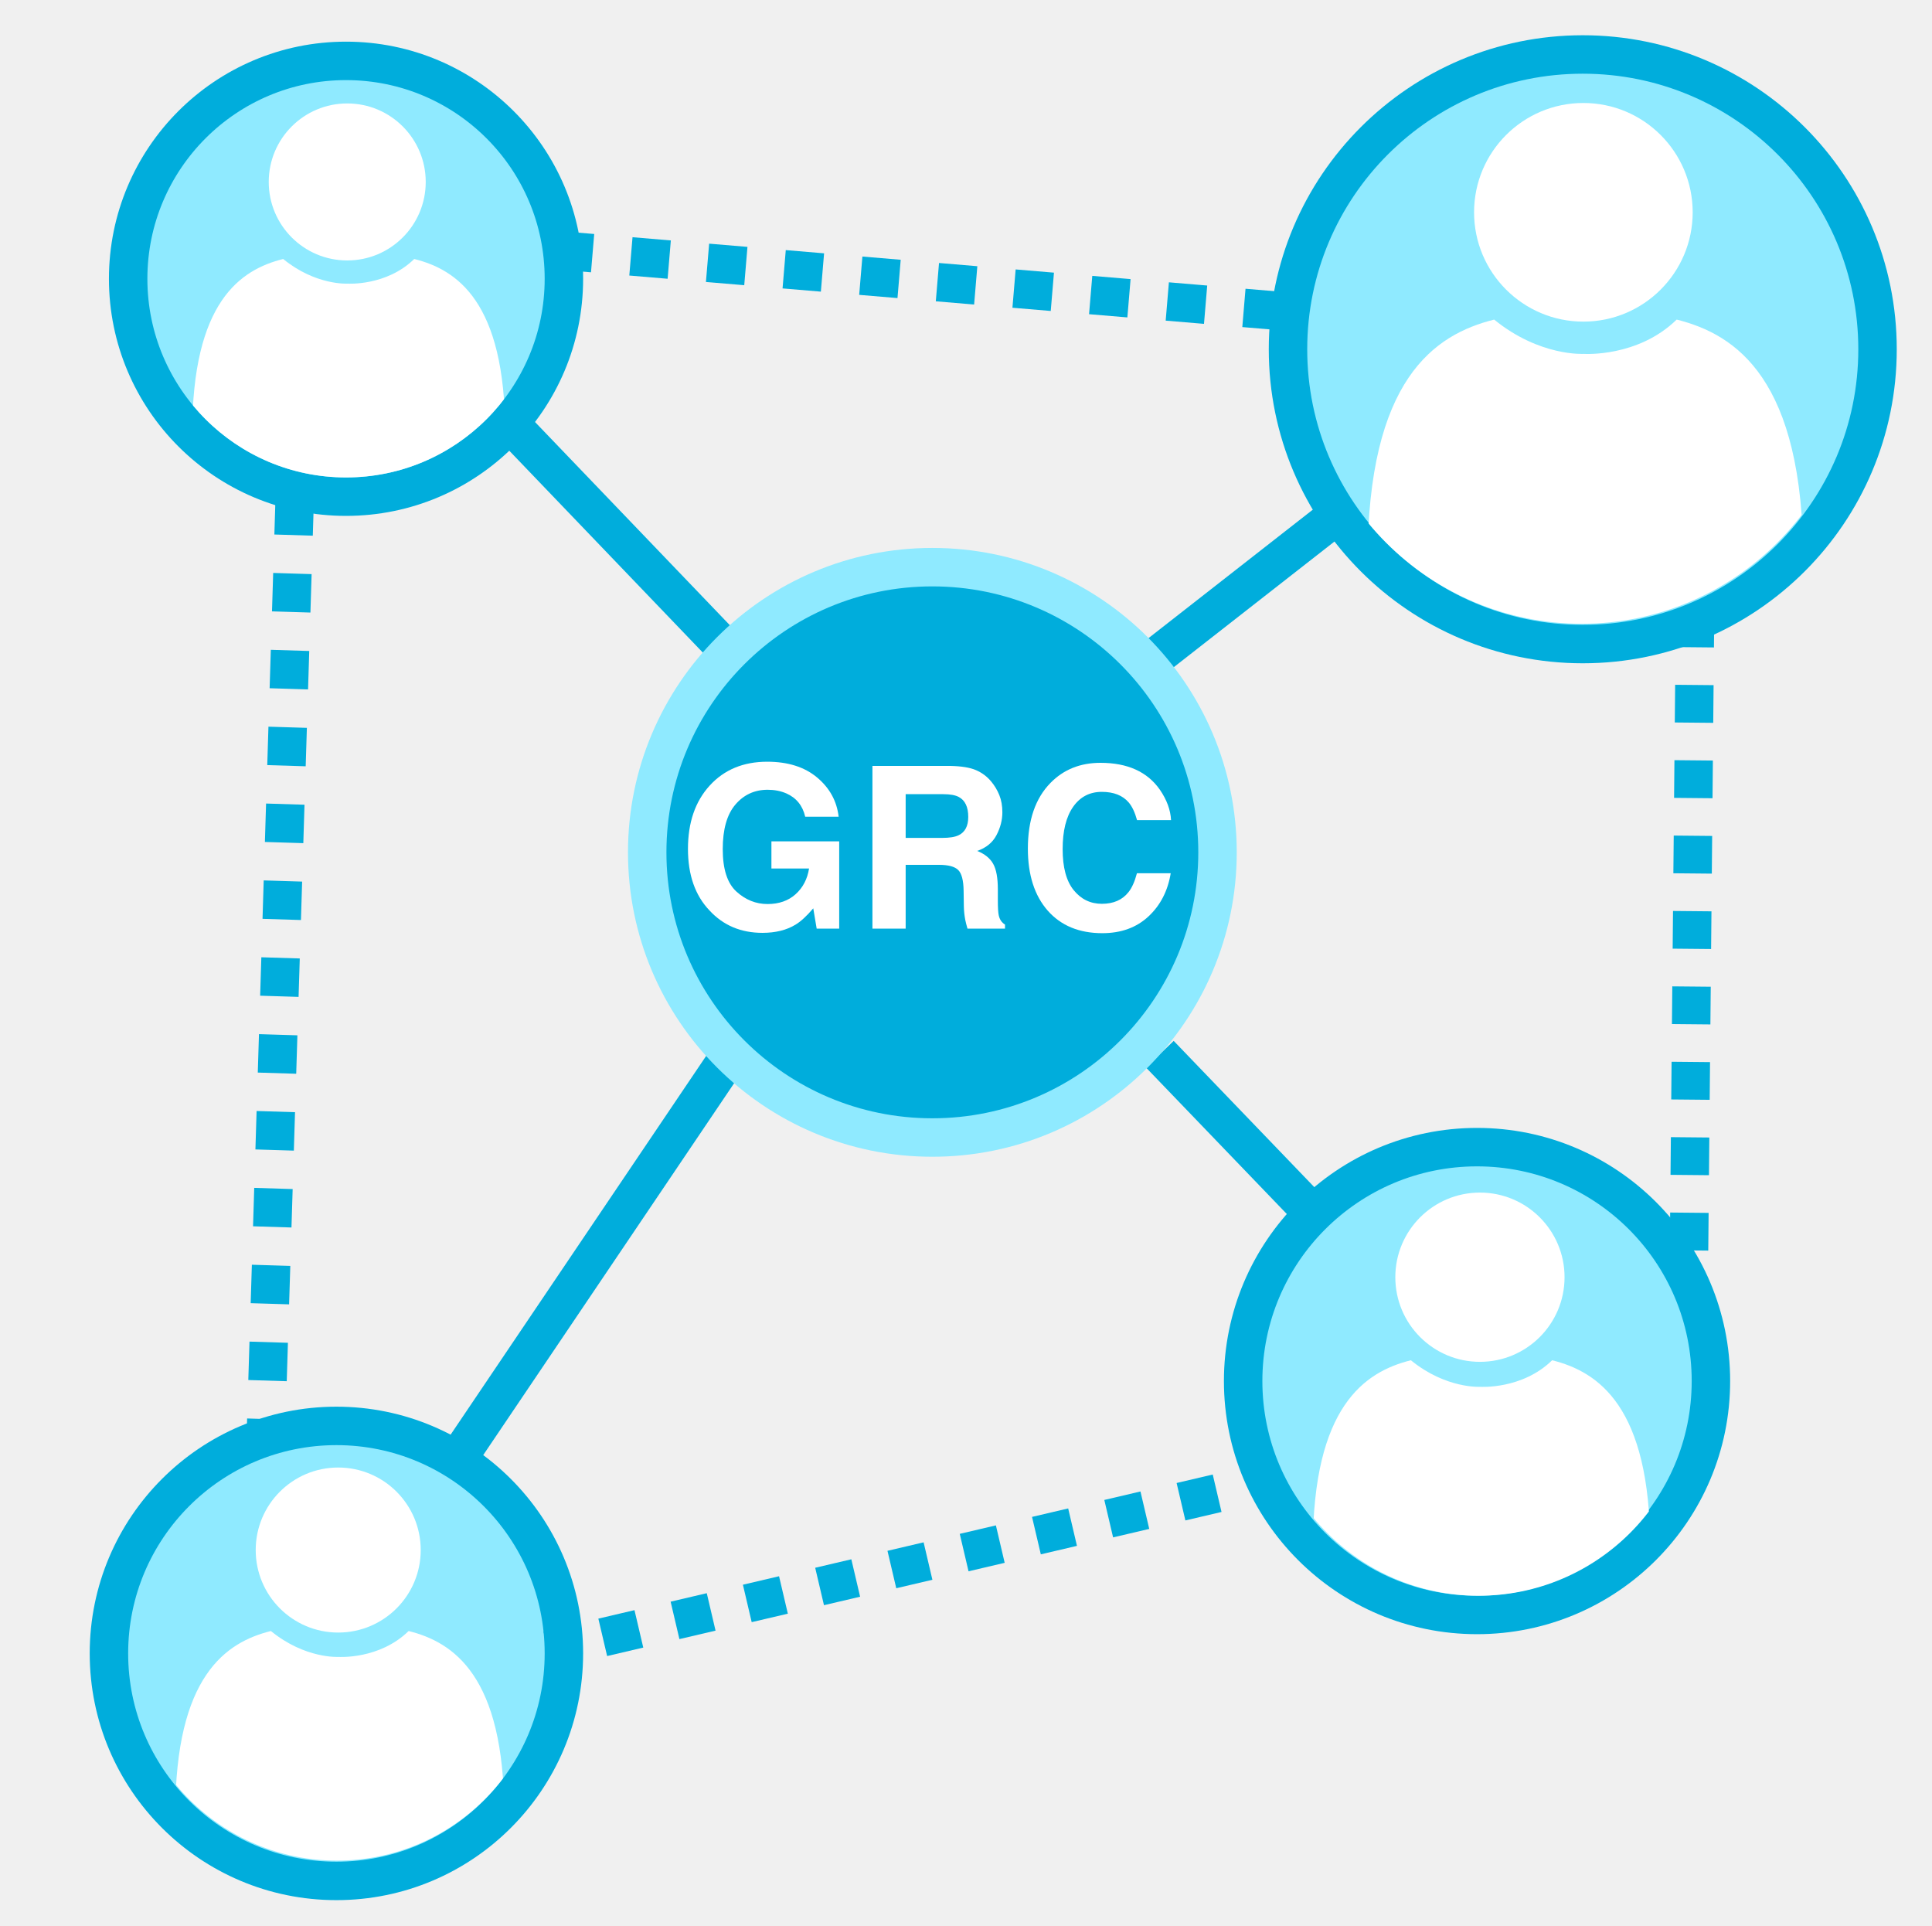
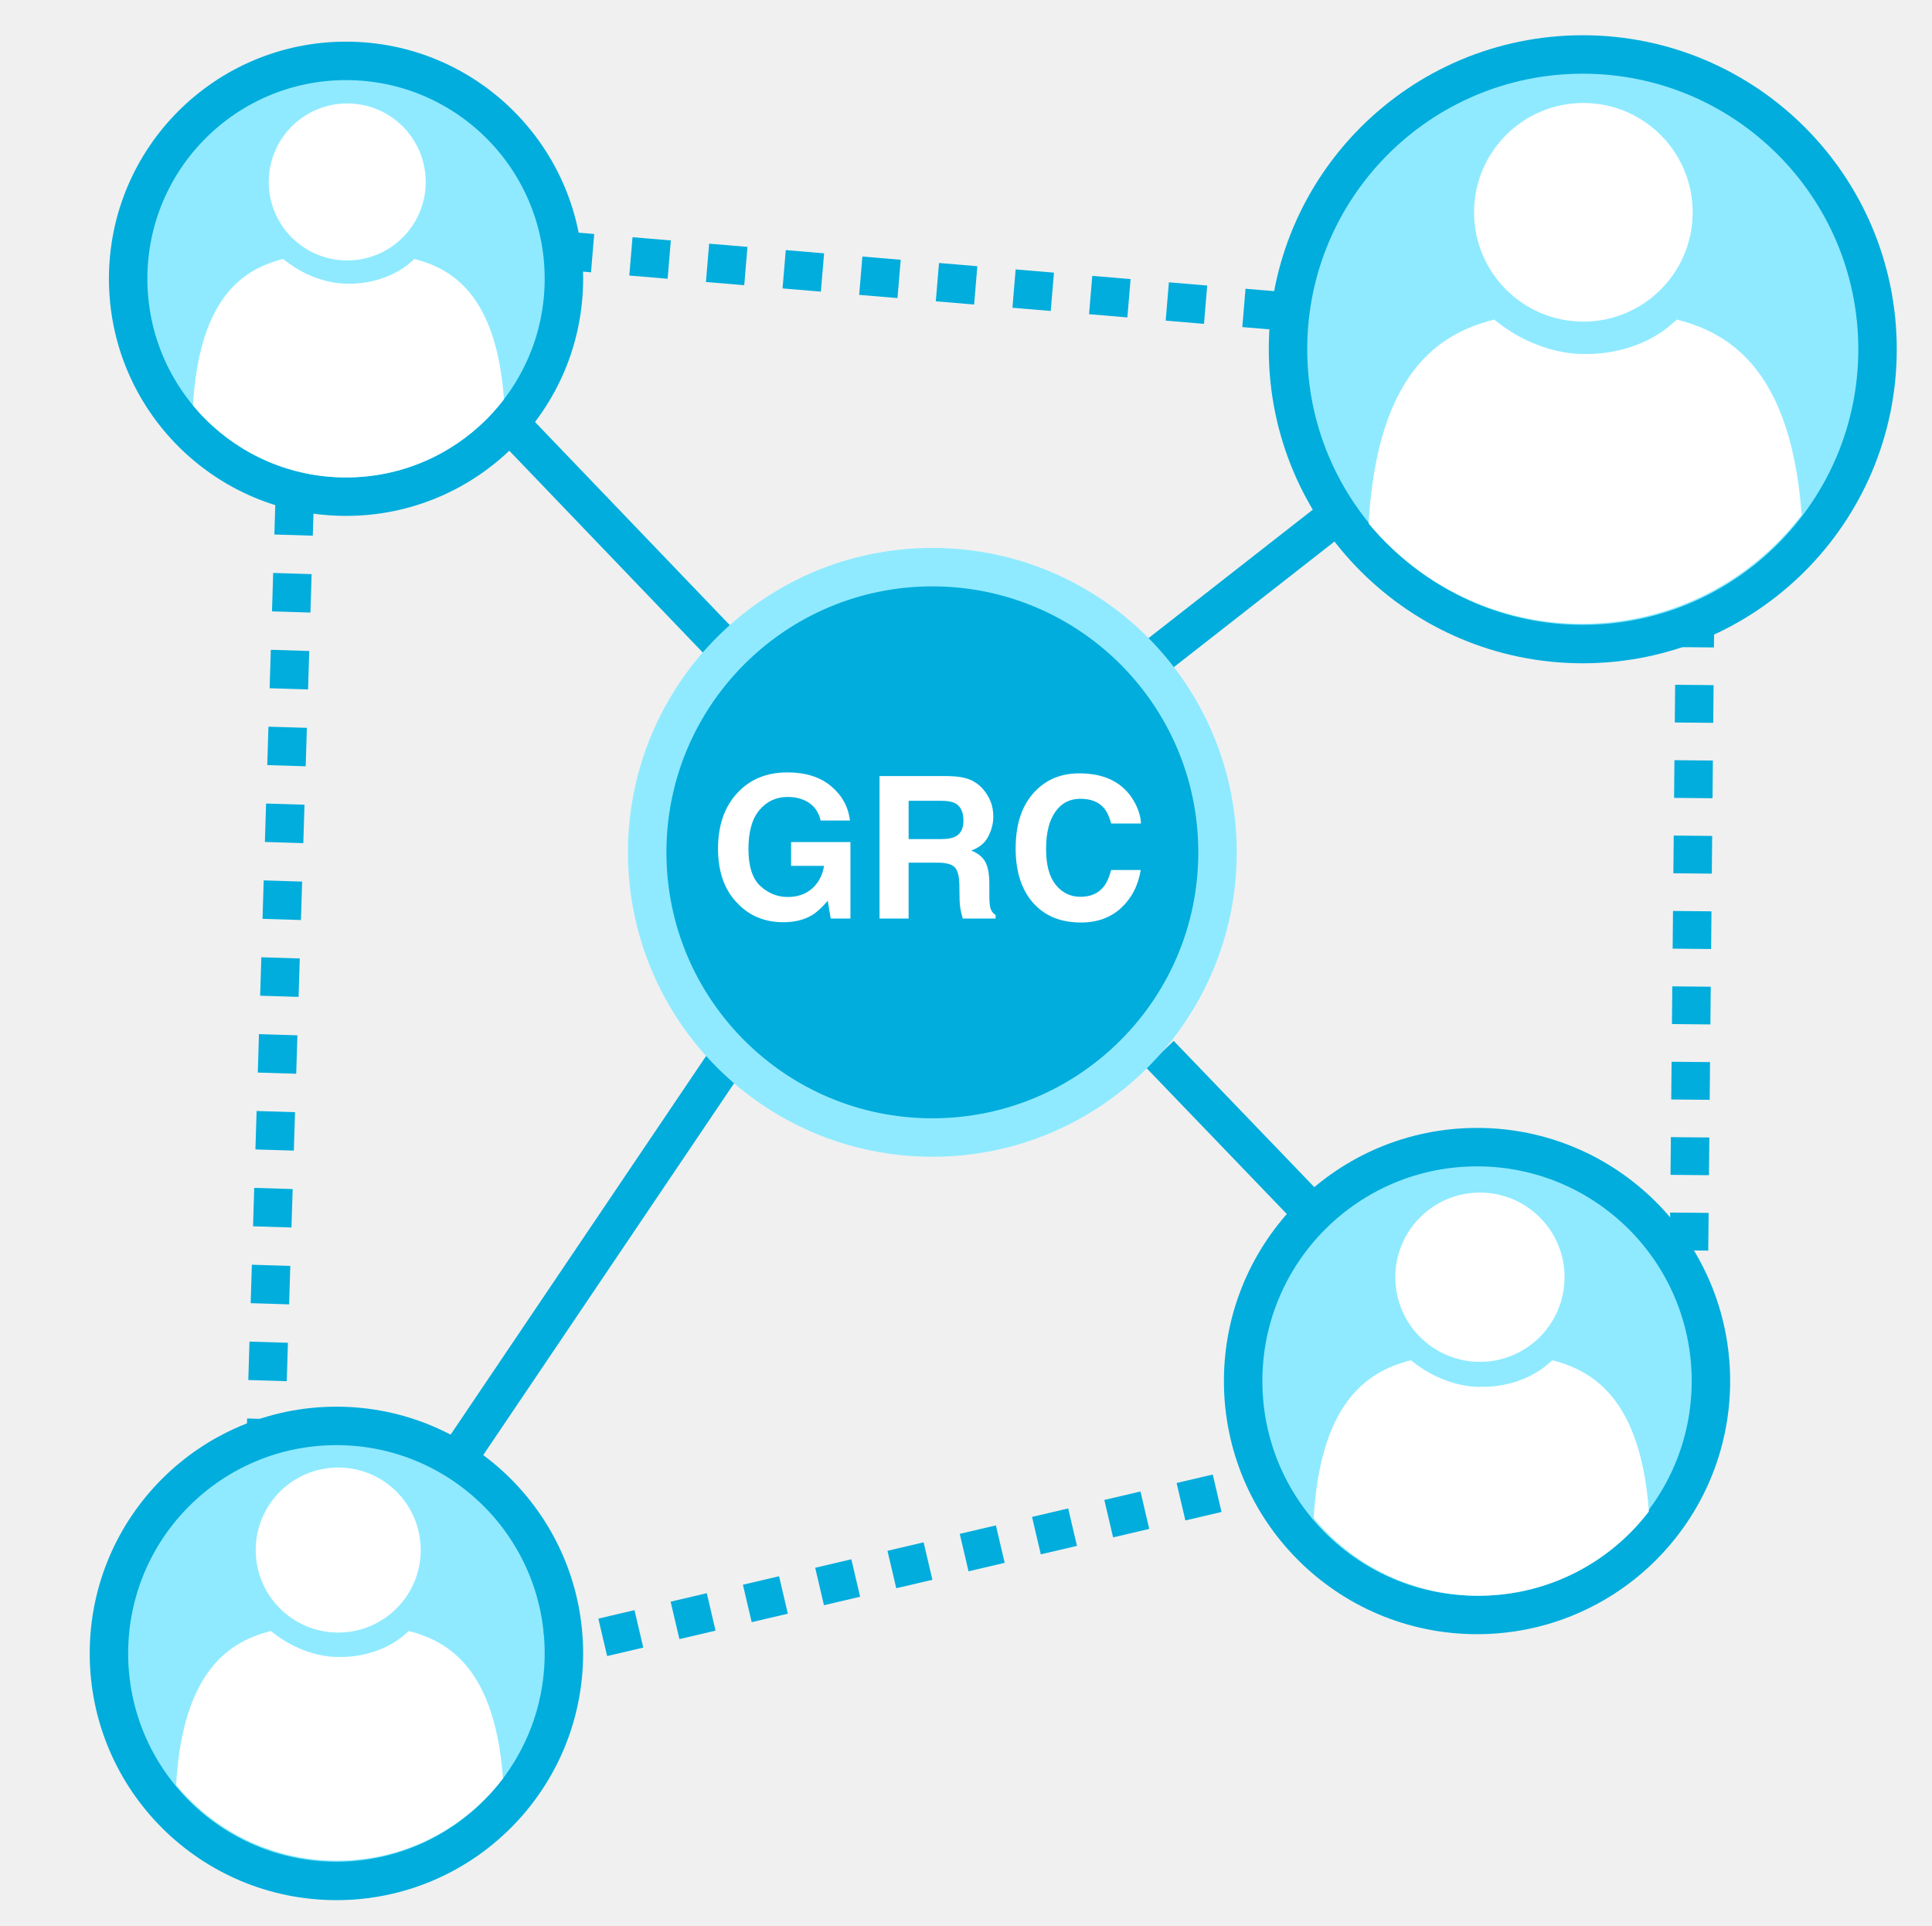
<svg xmlns="http://www.w3.org/2000/svg" xmlns:xlink="http://www.w3.org/1999/xlink" version="1.1" id="Layer_1" x="0px" y="0px" width="603px" height="601px" viewBox="0 0 603 601" enable-background="new 0 0 603 601" xml:space="preserve">
-   <g id="Layer_1_1_" display="none">
-     <path display="inline" fill="#E1F3F8" d="M495.154,64.301l92.81,479.313c0,26.027-21.103,47.135-47.131,47.135H61.519   c-26.028,0-47.131-21.106-47.131-47.135L94.547,64.301L83.418,64.39c-14.1,0-25.531-11.428-25.531-25.528l0,0   c0-14.098,11.431-25.529,25.531-25.529h422.863c14.103,0,25.525,11.431,25.525,25.529l0,0c0,14.1-11.424,25.528-25.525,25.528   l-8.591,0.022L495.154,64.301z" />
-     <path display="inline" fill="#8DC63F" d="M526.509,233.992c-19.641-0.047-29.395-11.904-39.326-21.782   c-9.555,9.503-19.011,20.885-37.189,21.782c-19.646-0.047-29.399-11.904-39.327-21.782c-9.554,9.501-18.936,20.83-37.109,21.729   l-0.666,0.053c-19.646-0.047-29.399-11.904-39.328-21.782c-9.559,9.503-19.015,20.885-37.193,21.782   c-19.642-0.047-29.396-11.904-39.327-21.782c-9.554,9.501-18.931,20.83-37.105,21.729l-0.413,0.053   c-19.646-0.047-29.396-11.904-39.327-21.782c-9.556,9.503-19.015,20.885-37.19,21.782c-19.643-0.047-29.399-11.904-39.327-21.782   c-9.554,9.501-18.935,20.83-37.108,21.729l-1.291-0.398L13.424,543.614c0,26.027,21.1,47.135,47.131,47.135H539.87   c26.028,0,47.131-21.106,47.131-47.135l-59.977-309.731L526.509,233.992z" />
-     <path display="inline" fill="none" stroke="#000000" stroke-miterlimit="10" d="M495.154,64.301l92.81,479.313   c0,26.027-21.103,47.135-47.131,47.135H61.519c-26.028,0-47.131-21.106-47.131-47.135L94.547,64.301L83.418,64.39   c-14.1,0-25.531-11.428-25.531-25.528l0,0c0-14.098,11.431-25.529,25.531-25.529h422.863c14.103,0,25.525,11.431,25.525,25.529l0,0   c0,14.1-11.424,25.528-25.525,25.528l-8.591,0.022L495.154,64.301z" />
-     <path display="inline" fill="none" stroke="#000000" stroke-miterlimit="10" d="M527.295,233.992   c-19.646-0.047-29.398-11.904-39.327-21.782c-9.559,9.503-19.015,20.885-37.193,21.782c-19.643-0.047-29.396-11.904-39.327-21.782   c-9.555,9.501-18.936,20.83-37.105,21.729l-0.671,0.053c-19.646-0.047-29.399-11.904-39.331-21.782   c-9.555,9.503-19.011,20.885-37.187,21.782c-19.646-0.047-29.399-11.904-39.331-21.782c-9.554,9.501-18.935,20.83-37.11,21.729   l-0.408,0.053c-19.642-0.047-29.396-11.904-39.327-21.782c-9.554,9.503-19.013,20.885-37.19,21.782   c-19.643-0.047-29.397-11.904-39.327-21.782c-9.554,9.501-18.935,20.83-37.108,21.729" />
-     <path display="inline" opacity="0.54" fill="#FFFFFF" enable-background="new    " d="M107.417,71.428L30.069,543.881   c0,0-14.729,47.126,79.533,34.36c-19.528-6.866-71.678-4.903-60.534-61.277c9.516-48.14,75.362-445.258,75.362-445.258   s2.208-35.307-37.413-18.768C100.918,54.019,108.918,59.667,107.417,71.428z" />
-     <circle display="inline" fill="#FFFFFF" stroke="#E0E31C" stroke-miterlimit="10" cx="185.207" cy="339.646" r="38.293" />
-     <path display="inline" fill="#FFFFFF" stroke="#E0E31C" stroke-miterlimit="10" d="M431.66,306.263   c0,15.188-12.309,27.49-27.494,27.49s-27.489-12.304-27.489-27.49c0-15.186,12.304-27.494,27.489-27.494   C419.353,278.769,431.66,291.077,431.66,306.263z" />
-     <path display="inline" fill="#FFFFFF" stroke="#E0E31C" stroke-miterlimit="10" d="M373.729,348.975   c0,11.117-9.008,20.131-20.131,20.131c-11.113,0-20.125-9.014-20.125-20.131s9.012-20.126,20.125-20.126   C364.721,328.849,373.729,337.856,373.729,348.975z" />
-     <circle display="inline" fill="#FFFFFF" stroke="#E0E31C" stroke-miterlimit="10" cx="261.304" cy="398.068" r="26.02" />
-     <path display="inline" fill="#FFFFFF" stroke="#E0E31C" stroke-miterlimit="10" d="M302.052,308.719   c0,7.862-6.374,14.236-14.235,14.236c-7.862,0-14.24-6.374-14.24-14.236c0-7.861,6.378-14.24,14.24-14.24   C295.678,294.479,302.052,300.857,302.052,308.719z" />
-     <path display="inline" fill="#FFFFFF" stroke="#E0E31C" stroke-miterlimit="10" d="M305.979,440.779   c0,7.054-5.716,12.766-12.761,12.766c-7.054,0-12.766-5.712-12.766-12.766c0-7.049,5.712-12.766,12.766-12.766   C300.262,428.015,305.979,433.73,305.979,440.779z" />
-     <path display="inline" fill="#FFFFFF" stroke="#E0E31C" stroke-miterlimit="10" d="M336.417,463.361   c0,5.97-4.837,10.802-10.802,10.802c-5.961,0-10.803-4.832-10.803-10.802c0-5.961,4.842-10.799,10.803-10.799   C331.58,452.562,336.417,457.4,336.417,463.361z" />
-     <path display="inline" fill="#FFFFFF" stroke="#E0E31C" stroke-miterlimit="10" d="M346.232,417.217   c0,8.675-7.03,15.71-15.705,15.71c-8.68,0-15.715-7.035-15.715-15.71s7.035-15.711,15.715-15.711   C339.202,401.506,346.232,408.542,346.232,417.217z" />
-     <path display="inline" fill="#FFFFFF" stroke="#E0E31C" stroke-miterlimit="10" d="M415.95,467.292   c0,16.271-13.191,29.453-29.457,29.453c-16.267,0-29.458-13.184-29.458-29.453s13.191-29.457,29.458-29.457   C402.759,437.835,415.95,451.022,415.95,467.292z" />
-     <circle display="inline" fill="#FFFFFF" stroke="#E0E31C" stroke-miterlimit="10" cx="261.304" cy="98.749" r="26.02" />
-     <path display="inline" fill="#FFFFFF" stroke="#E0E31C" stroke-miterlimit="10" d="M305.979,141.46   c0,7.051-5.716,12.766-12.761,12.766c-7.054,0-12.766-5.714-12.766-12.766c0-7.049,5.712-12.763,12.766-12.763   C300.262,128.697,305.979,134.412,305.979,141.46z" />
-     <path display="inline" fill="#FFFFFF" stroke="#E0E31C" stroke-miterlimit="10" d="M336.417,164.044   c0,5.965-4.837,10.802-10.802,10.802c-5.961,0-10.803-4.837-10.803-10.802c0-5.963,4.842-10.8,10.803-10.8   C331.58,153.244,336.417,158.081,336.417,164.044z" />
-     <path display="inline" fill="#FFFFFF" stroke="#E0E31C" stroke-miterlimit="10" d="M346.232,117.897   c0,8.674-7.03,15.708-15.705,15.708c-8.68,0-15.715-7.034-15.715-15.708c0-8.677,7.035-15.71,15.715-15.71   C339.202,102.187,346.232,109.22,346.232,117.897z" />
-     <path display="inline" fill="#FFFFFF" stroke="#E0E31C" stroke-miterlimit="10" d="M415.95,167.973   c0,16.268-13.191,29.455-29.457,29.455c-16.267,0-29.458-13.188-29.458-29.455c0-16.27,13.191-29.458,29.458-29.458   C402.759,138.515,415.95,151.703,415.95,167.973z" />
-     <path display="inline" opacity="0.66" fill="#FFFFFF" enable-background="new    " d="M70.046,31.171c0,0,6.874-9.45,12.766-10.8   c5.89-1.351,424.175,0,424.175,0s16.395,0.704,15.706,16.201c-7.746-8.248-3.928-14.851-437.918-10.8   C79.072,24.941,70.046,31.171,70.046,31.171z" />
-   </g>
-   <g id="Layer_2" display="none">
-     <g display="inline">
-       <g>
-         <path fill="#D1D3D4" stroke="#808285" stroke-miterlimit="10" d="M438.515,200.265l93.531,73.69     c0,0,91.502-128.504,37.971-258.32l0,0c-139.061-25.566-241.058,98.322-241.058,98.322l87.72,69.108" />
-         <line fill="none" stroke="#808285" stroke-miterlimit="10" x1="570.017" y1="15.635" x2="451.029" y2="167.242" />
-         <polygon fill="#8B5E3C" points="150.676,576.076 122.762,554.084 415.662,182.308 454.961,161.863 443.58,204.295    " />
-         <path fill="#8B5E3C" d="M165.127,579.607c-10.624,13.488-30.164,15.806-43.642,5.183c-13.484-10.625-15.801-30.159-5.182-43.644     c10.624-13.483,30.163-15.802,43.643-5.183C173.43,546.589,175.747,566.128,165.127,579.607z" />
-       </g>
-       <g>
-         <polygon fill="#8B5E3C" points="511.895,553.959 474.918,583.438 86.628,96.244 123.61,66.773    " />
-         <g>
-           <polyline fill="#6D6E71" points="13.543,172.128 9.132,186.786 75.959,270.63 92.321,270.584     " />
-           <polyline fill="#6D6E71" points="211.658,14.41 226.925,13.38 293.752,97.226 290.059,113.163     " />
-           <polygon fill="#BCBEC0" points="290.21,113.065 92.133,270.929 13.507,172.204 211.585,14.335     " />
-           <polygon fill="#D1D3D4" points="290.059,113.163 92.16,270.89 78.048,253.183 275.947,95.462     " />
-           <rect x="-7.106" y="90.758" transform="matrix(-0.782 0.6233 -0.6233 -0.782 276.4412 107.463)" fill="#D1D3D4" width="253.066" height="22.639" />
-         </g>
-         <path fill="#8B5E3C" d="M131.902,63.873c2.43,3.046,1.927,7.481-1.12,9.909L90.564,105.84c-3.048,2.424-7.486,1.925-9.912-1.119     l0,0c-2.425-3.049-1.923-7.484,1.125-9.912l40.219-32.058C125.039,60.325,129.473,60.827,131.902,63.873L131.902,63.873z" />
-         <path fill="#8B5E3C" d="M518.126,548.467c2.429,3.044,1.927,7.481-1.121,9.91l-40.218,32.056     c-3.048,2.427-7.486,1.925-9.911-1.124l0,0c-2.431-3.04-1.928-7.478,1.116-9.906l40.222-32.056     C511.258,544.921,515.696,545.419,518.126,548.467L518.126,548.467z" />
-       </g>
-     </g>
-   </g>
-   <g id="Layer_4" display="none">
-     <g display="inline">
-       <path fill="#9F1D20" d="M357.631,46.838c0,0,11.25-28.14,21.383-28.14c10.131,0,46.151,41.646,46.151,41.646L357.631,71.6V46.838z    " />
-       <path fill="#C2B59B" stroke="#000000" stroke-miterlimit="10" d="M551.223,536.329c0,49.648-2.246,54.151-54.149,54.151H160.656    l-20.258-13.508L119.14,590.48c-29.905,0-54.154-24.244-54.154-54.151V94.236c0-29.905,24.25-54.15,54.154-54.15l24.638,13.509    l22.508-13.509h330.787c53.023,0,54.149,1.125,54.149,54.15V536.329z" />
-       <path fill="#754C29" stroke="#000000" stroke-miterlimit="10" d="M140.398,576.974L119.14,590.48    c-29.905,0-54.154-24.244-54.154-54.151V94.236c0-29.905,24.25-54.15,54.154-54.15l24.638,13.509" />
-       <path fill="#BE1E2D" stroke="#000000" stroke-miterlimit="10" d="M364.381,34.425c0,0,5.635-22.51,29.268-22.51    c23.638,0,66.408,0,66.408,0s16.883,10.127,16.883,21.383c0,11.256,0,175.59,0,175.59l-46.718-46.71l-45.583,45.583V41.18    C384.639,41.18,380.143,17.542,364.381,34.425z" />
-       <g>
-         <path fill="#FFFFFF" stroke="#754C29" stroke-miterlimit="10" d="M251.945,282.717l-10.178,87.902h-28.538     c-2.613-13.505-4.918-28.87-6.918-46.096c-0.912,7.386-3.037,22.751-6.375,46.096h-28.375l-10.232-87.902h22.206l2.416,30.67     l2.335,29.651c0.843-15.345,2.95-35.451,6.32-60.321h23.736c0.315,2.571,1.146,12.235,2.493,28.993l2.525,33.445     c1.299-21.278,3.426-42.091,6.378-62.438L251.945,282.717L251.945,282.717z" />
-         <path fill="#FFFFFF" stroke="#754C29" stroke-miterlimit="10" d="M256.452,282.717h38.114v17.591H279.31v16.667h14.279v16.724     H279.31v19.329h16.776v17.591h-39.635L256.452,282.717L256.452,282.717z" />
-         <path fill="#FFFFFF" stroke="#754C29" stroke-miterlimit="10" d="M302.656,282.717h22.804c7.202,0,12.659,0.561,16.37,1.683     c3.709,1.121,6.705,3.391,8.984,6.809c2.281,3.419,3.42,8.925,3.42,16.521c0,5.137-0.805,8.718-2.416,10.742     c-1.609,2.026-4.786,3.581-9.527,4.666c5.284,1.195,8.868,3.179,10.75,5.949c1.882,2.771,2.823,7.019,2.823,12.739v8.147     c0,5.94-0.679,10.342-2.035,13.201c-1.356,2.861-3.521,4.816-6.488,5.867c-2.969,1.05-9.05,1.575-18.243,1.575h-26.44     L302.656,282.717L302.656,282.717z M325.516,297.756v19.546c0.977-0.036,1.736-0.055,2.279-0.055     c2.243,0,3.673-0.552,4.289-1.656c0.615-1.104,0.923-4.262,0.923-9.474c0-2.75-0.254-4.678-0.76-5.782     c-0.508-1.104-1.168-1.8-1.981-2.09C329.45,297.956,327.867,297.793,325.516,297.756z M325.516,330.984v24.596     c3.221-0.109,5.273-0.615,6.161-1.521c0.888-0.903,1.33-3.131,1.33-6.679v-8.198c0-3.764-0.397-6.044-1.194-6.841     C331.016,331.546,328.916,331.093,325.516,330.984z" />
-         <path fill="#FFFFFF" stroke="#754C29" stroke-miterlimit="10" d="M416.837,282.717v87.902h-21.935v-47.127     c0-6.805-0.163-10.896-0.489-12.271c-0.325-1.375-1.222-2.416-2.688-3.122c-1.466-0.706-4.731-1.059-9.8-1.059h-2.172v-10.249     c10.604-2.282,18.658-6.974,24.161-14.076h12.923V282.717z" />
-         <path fill="#FFFFFF" stroke="#754C29" stroke-miterlimit="10" d="M477.104,312.47v29.319c0,6.66-0.361,11.51-1.086,14.551     c-0.725,3.04-2.226,5.883-4.506,8.524c-2.279,2.643-5.031,4.543-8.253,5.7c-3.223,1.157-6.823,1.737-10.805,1.737     c-5.249,0-9.61-0.606-13.085-1.818c-3.476-1.212-6.244-3.104-8.307-5.675c-2.063-2.568-3.529-5.274-4.398-8.116     c-0.868-2.842-1.303-7.356-1.303-13.546V312.47c0-8.071,0.695-14.116,2.09-18.134c1.394-4.018,4.162-7.239,8.308-9.665     c4.145-2.424,9.166-3.638,15.066-3.638c4.812,0,9.121,0.842,12.922,2.525s6.642,3.738,8.524,6.162     c1.882,2.426,3.156,5.158,3.827,8.199C476.769,300.96,477.104,305.811,477.104,312.47z M455.169,305.086     c0-4.669-0.227-7.592-0.679-8.769c-0.453-1.176-1.512-1.764-3.177-1.764c-1.629,0-2.706,0.624-3.23,1.873     s-0.787,4.136-0.787,8.66v42.893c0,5.104,0.244,8.182,0.733,9.229c0.487,1.051,1.547,1.575,3.176,1.575s2.696-0.615,3.203-1.847     c0.507-1.23,0.761-4,0.761-8.308V305.086z" />
-         <path fill="#FFFFFF" stroke="#754C29" stroke-miterlimit="10" d="M518.802,282.717v87.902h-21.935v-47.127     c0-6.805-0.163-10.896-0.489-12.271c-0.325-1.375-1.222-2.416-2.688-3.122c-1.467-0.706-4.732-1.059-9.801-1.059h-2.172v-10.249     c10.605-2.282,18.658-6.974,24.161-14.076h12.923V282.717z" />
-       </g>
-     </g>
-   </g>
  <circle fill="#8FEAFF" stroke="#00ADDC" stroke-width="12" stroke-miterlimit="10" cx="108" cy="87" r="68" />
  <circle fill="#8FEAFF" stroke="#00ADDC" stroke-width="12" stroke-miterlimit="10" cx="105" cy="516" r="71" />
  <circle fill="#8FEAFF" stroke="#00ADDC" stroke-width="12" stroke-miterlimit="10" cx="494" cy="109" r="92" />
  <g>
    <g>
      <line fill="none" stroke="#00ADDC" stroke-width="12" stroke-miterlimit="10" x1="529" y1="196" x2="528.943" y2="202" />
      <line fill="none" stroke="#00ADDC" stroke-width="12" stroke-miterlimit="10" stroke-dasharray="11.765,11.765" x1="528.832" y1="213.765" x2="527.112" y2="396.118" />
      <line fill="none" stroke="#00ADDC" stroke-width="12" stroke-miterlimit="10" x1="527.057" y1="402" x2="527" y2="408" />
    </g>
  </g>
  <circle fill="#8FEAFF" stroke="#00ADDC" stroke-width="12" stroke-miterlimit="10" cx="461" cy="431" r="73" />
-   <line fill="#8FEAFF" stroke="#00ADDC" stroke-width="12" stroke-miterlimit="10" x1="362" y1="329" x2="412" y2="381" />
-   <line fill="#8FEAFF" stroke="#00ADDC" stroke-width="12" stroke-miterlimit="10" x1="362" y1="204" x2="417" y2="161" />
-   <line fill="#8FEAFF" stroke="#00ADDC" stroke-width="12" stroke-miterlimit="10" x1="228" y1="204" x2="158" y2="131" />
-   <line fill="#8FEAFF" stroke="#00ADDC" stroke-width="12" stroke-miterlimit="10" x1="228" y1="329" x2="145" y2="452" />
+   <line fill="none" stroke="#00ADDC" stroke-width="12" stroke-miterlimit="10" x1="362" y1="329" x2="412" y2="381" />
+   <line fill="none" stroke="#00ADDC" stroke-width="12" stroke-miterlimit="10" x1="362" y1="204" x2="417" y2="161" />
+   <line fill="none" stroke="#00ADDC" stroke-width="12" stroke-miterlimit="10" x1="228" y1="204" x2="158" y2="131" />
+   <line fill="none" stroke="#00ADDC" stroke-width="12" stroke-miterlimit="10" x1="228" y1="329" x2="145" y2="452" />
  <g>
    <g>
      <line fill="none" stroke="#00ADDC" stroke-width="12" stroke-miterlimit="10" x1="171" y1="515" x2="176.841" y2="513.63" />
-       <line fill="none" stroke="#00ADDC" stroke-width="12" stroke-miterlimit="10" stroke-dasharray="11.586,11.586" x1="188.122" y1="510.984" x2="385.519" y2="464.692" />
+       <line fill="none" stroke="#00ADDC" stroke-width="12" stroke-miterlimit="10" stroke-dasharray="11.586,11.586" x1="188.122" y1="510.984" x2="385.52" y2="464.692" />
      <line fill="none" stroke="#00ADDC" stroke-width="12" stroke-miterlimit="10" x1="391.158" y1="463.37" x2="397" y2="462" />
    </g>
  </g>
  <line fill="none" stroke="#00ADDC" stroke-width="12" stroke-miterlimit="10" stroke-dasharray="12" x1="173" y1="78" x2="399" y2="97" />
  <line fill="none" stroke="#00ADDC" stroke-width="12" stroke-miterlimit="10" stroke-dasharray="12" x1="92" y1="155" x2="83" y2="447" />
  <g>
-     <defs>
-       <circle id="SVGID_9_" cx="108" cy="87" r="62" />
-     </defs>
-     <clipPath id="SVGID_1_">
-       <use xlink:href="#SVGID_9_" overflow="visible" />
-     </clipPath>
-     <g clip-path="url(#SVGID_1_)">
-       <circle fill="#FFFFFF" cx="108.375" cy="56.782" r="24.5" />
-       <path fill="#FFFFFF" d="M108.507,88.515c0,0,12.097,0.807,20.778-7.689c13.356,3.339,28.382,13.356,28.382,54.259    s0,51.755,0,51.755h-48.891H60c0,0,0-10.852,0-51.755s15.026-50.92,28.382-54.259C98.562,89.143,108.507,88.515,108.507,88.515z" />
+     <g>
+       <defs>
+         <circle id="SVGID_1_" cx="108" cy="87" r="62" />
+       </defs>
+       <clipPath id="SVGID_2_">
+         <use xlink:href="#SVGID_1_" overflow="visible" />
+       </clipPath>
+       <g clip-path="url(#SVGID_2_)">
+         <circle fill="#FFFFFF" cx="108.375" cy="56.782" r="24.5" />
+         <path fill="#FFFFFF" d="M108.507,88.515c0,0,12.097,0.807,20.778-7.689c13.356,3.339,28.382,13.356,28.382,54.259     s0,51.755,0,51.755h-48.891H60c0,0,0-10.852,0-51.755s15.026-50.92,28.382-54.259C98.562,89.143,108.507,88.515,108.507,88.515z" />
+       </g>
    </g>
  </g>
  <g>
-     <defs>
-       <circle id="SVGID_11_" cx="493.667" cy="108.333" r="86.333" />
-     </defs>
-     <clipPath id="SVGID_2_">
-       <use xlink:href="#SVGID_11_" overflow="visible" />
-     </clipPath>
-     <g clip-path="url(#SVGID_2_)">
-       <circle fill="#FFFFFF" cx="494.19" cy="66.256" r="34.116" />
-       <path fill="#FFFFFF" d="M494.373,110.443c0,0,16.844,1.123,28.934-10.708c18.596,4.65,39.52,18.598,39.52,75.554    c0,56.957,0,72.068,0,72.068h-68.078h-67.92c0,0,0-15.111,0-72.068c0-56.957,20.923-70.904,39.521-75.554    C480.524,111.317,494.373,110.443,494.373,110.443z" />
+     <g>
+       <defs>
+         <circle id="SVGID_3_" cx="493.667" cy="108.333" r="86.333" />
+       </defs>
+       <clipPath id="SVGID_4_">
+         <use xlink:href="#SVGID_3_" overflow="visible" />
+       </clipPath>
+       <g clip-path="url(#SVGID_4_)">
+         <circle fill="#FFFFFF" cx="494.19" cy="66.256" r="34.116" />
+         <path fill="#FFFFFF" d="M494.373,110.443c0,0,16.844,1.123,28.934-10.708c18.597,4.65,39.521,18.598,39.521,75.554     c0,56.957,0,72.068,0,72.068h-68.078h-67.92c0,0,0-15.111,0-72.068s20.923-70.904,39.521-75.554     C480.524,111.317,494.373,110.443,494.373,110.443z" />
+       </g>
    </g>
  </g>
  <g>
-     <defs>
-       <circle id="SVGID_13_" cx="461.5" cy="431.167" r="66.834" />
-     </defs>
-     <clipPath id="SVGID_3_">
-       <use xlink:href="#SVGID_13_" overflow="visible" />
-     </clipPath>
-     <g clip-path="url(#SVGID_3_)">
-       <circle fill="#FFFFFF" cx="461.905" cy="398.594" r="26.411" />
-       <path fill="#FFFFFF" d="M462.047,432.801c0,0,13.04,0.87,22.397-8.29c14.396,3.599,30.595,14.398,30.595,58.489    c0,44.094,0,55.793,0,55.793h-52.702h-52.58c0,0,0-11.699,0-55.793c0-44.091,16.197-54.891,30.596-58.489    C451.326,433.477,462.047,432.801,462.047,432.801z" />
+     <g>
+       <defs>
+         <circle id="SVGID_5_" cx="461.5" cy="431.167" r="66.834" />
+       </defs>
+       <clipPath id="SVGID_6_">
+         <use xlink:href="#SVGID_5_" overflow="visible" />
+       </clipPath>
+       <g clip-path="url(#SVGID_6_)">
+         <circle fill="#FFFFFF" cx="461.905" cy="398.594" r="26.411" />
+         <path fill="#FFFFFF" d="M462.047,432.801c0,0,13.04,0.87,22.397-8.29c14.396,3.6,30.595,14.398,30.595,58.489     c0,44.094,0,55.793,0,55.793h-52.702h-52.58c0,0,0-11.699,0-55.793c0-44.091,16.197-54.891,30.597-58.489     C451.326,433.477,462.047,432.801,462.047,432.801z" />
+       </g>
    </g>
  </g>
  <g>
-     <defs>
-       <circle id="SVGID_15_" cx="105.166" cy="515.5" r="65.167" />
-     </defs>
-     <clipPath id="SVGID_4_">
-       <use xlink:href="#SVGID_15_" overflow="visible" />
-     </clipPath>
-     <g clip-path="url(#SVGID_4_)">
-       <circle fill="#FFFFFF" cx="105.561" cy="483.74" r="25.752" />
-       <path fill="#FFFFFF" d="M105.699,517.094c0,0,12.715,0.849,21.839-8.083c14.037,3.508,29.832,14.039,29.832,57.03    c0,42.993,0,54.401,0,54.401h-51.388H54.713c0,0,0-11.408,0-54.401c0-42.991,15.793-53.522,29.833-57.03    C95.246,517.753,105.699,517.094,105.699,517.094z" />
+     <g>
+       <defs>
+         <circle id="SVGID_7_" cx="105.166" cy="515.5" r="65.167" />
+       </defs>
+       <clipPath id="SVGID_8_">
+         <use xlink:href="#SVGID_7_" overflow="visible" />
+       </clipPath>
+       <g clip-path="url(#SVGID_8_)">
+         <circle fill="#FFFFFF" cx="105.561" cy="483.74" r="25.752" />
+         <path fill="#FFFFFF" d="M105.699,517.094c0,0,12.715,0.85,21.839-8.083c14.037,3.508,29.832,14.039,29.832,57.03     c0,42.993,0,54.401,0,54.401h-51.388H54.713c0,0,0-11.408,0-54.401c0-42.991,15.793-53.521,29.833-57.03     C95.246,517.753,105.699,517.094,105.699,517.094z" />
+       </g>
    </g>
  </g>
  <circle fill="#00ADDC" stroke="#8FEAFF" stroke-width="12" stroke-miterlimit="10" cx="291" cy="266" r="89" />
  <g>
-     <path fill="#FFFFFF" d="M251.314,254.878c-0.804-3.468-2.768-5.892-5.892-7.27c-1.746-0.758-3.687-1.137-5.823-1.137   c-4.089,0-7.448,1.542-10.078,4.626c-2.63,3.083-3.945,7.72-3.945,13.91c0,6.236,1.424,10.649,4.272,13.24   c2.848,2.59,6.086,3.886,9.716,3.886c3.56,0,6.478-1.021,8.751-3.064c2.274-2.043,3.675-4.72,4.204-8.03h-11.75v-8.476h21.156   v27.254h-7.029l-1.068-6.34c-2.044,2.401-3.882,4.094-5.513,5.077c-2.803,1.715-6.249,2.572-10.336,2.572   c-6.731,0-12.244-2.33-16.539-6.99c-4.479-4.683-6.719-11.087-6.719-19.214c0-8.217,2.262-14.806,6.788-19.764   c4.525-4.958,10.509-7.438,17.951-7.438c6.455,0,11.64,1.637,15.557,4.91c3.916,3.273,6.161,7.356,6.736,12.249H251.314z" />
-     <path fill="#FFFFFF" d="M304.602,240.338c1.87,0.804,3.455,1.987,4.755,3.549c1.074,1.287,1.926,2.711,2.553,4.272   c0.627,1.562,0.941,3.342,0.941,5.341c0,2.412-0.609,4.784-1.826,7.115c-1.218,2.332-3.228,3.979-6.03,4.944   c2.344,0.942,4.003,2.28,4.979,4.014c0.976,1.734,1.464,4.381,1.464,7.942v3.411c0,2.321,0.094,3.894,0.28,4.721   c0.28,1.309,0.933,2.274,1.96,2.894v1.275h-11.715c-0.322-1.125-0.551-2.033-0.689-2.722c-0.275-1.424-0.425-2.882-0.448-4.375   l-0.069-4.72c-0.044-3.239-0.603-5.398-1.679-6.478s-3.091-1.62-6.046-1.62h-10.364v19.915h-10.371v-50.787h24.292   C300.06,239.098,302.731,239.535,304.602,240.338z M282.668,247.85v13.644h11.42c2.269,0,3.97-0.275,5.105-0.827   c2.007-0.965,3.01-2.871,3.01-5.72c0-3.078-0.971-5.145-2.912-6.202c-1.091-0.597-2.727-0.896-4.908-0.896H282.668z" />
-     <path fill="#FFFFFF" d="M327.866,244.335c4.09-4.181,9.294-6.271,15.611-6.271c8.453,0,14.635,2.803,18.544,8.407   c2.158,3.147,3.317,6.306,3.477,9.476h-10.612c-0.675-2.435-1.542-4.272-2.6-5.513c-1.89-2.205-4.691-3.308-8.404-3.308   c-3.78,0-6.763,1.557-8.945,4.669c-2.183,3.113-3.273,7.517-3.273,13.213c0,5.697,1.151,9.963,3.454,12.8   c2.304,2.837,5.229,4.255,8.78,4.255c3.64,0,6.415-1.217,8.325-3.652c1.056-1.309,1.932-3.273,2.629-5.892h10.543   c-0.909,5.536-3.233,10.038-6.971,13.506c-3.738,3.469-8.527,5.203-14.367,5.203c-7.227,0-12.908-2.343-17.044-7.029   c-4.136-4.708-6.203-11.164-6.203-19.364C320.81,255.97,323.161,249.136,327.866,244.335z" />
+     <path fill="#FFFFFF" d="M256.14,256.071c-0.704-3.036-2.424-5.159-5.159-6.365c-1.529-0.664-3.228-0.996-5.098-0.996   c-3.581,0-6.522,1.35-8.825,4.051c-2.303,2.699-3.454,6.759-3.454,12.179c0,5.46,1.247,9.325,3.741,11.593   c2.493,2.268,5.329,3.402,8.507,3.402c3.117,0,5.672-0.894,7.662-2.683c1.991-1.789,3.218-4.132,3.681-7.031h-10.288v-7.421h18.524   v23.863h-6.154l-0.935-5.551c-1.79,2.103-3.399,3.584-4.828,4.446c-2.454,1.501-5.472,2.252-9.05,2.252   c-5.894,0-10.721-2.041-14.482-6.121c-3.922-4.1-5.883-9.708-5.883-16.823c0-7.195,1.98-12.964,5.943-17.305   c3.962-4.341,9.202-6.513,15.718-6.513c5.652,0,10.192,1.434,13.622,4.299c3.429,2.866,5.395,6.441,5.898,10.725L256.14,256.071   L256.14,256.071z" />
+     <path fill="#FFFFFF" d="M302.799,243.34c1.639,0.704,3.025,1.74,4.164,3.108c0.941,1.126,1.687,2.374,2.235,3.74   c0.549,1.368,0.824,2.926,0.824,4.676c0,2.112-0.533,4.189-1.599,6.23c-1.067,2.042-2.827,3.483-5.28,4.329   c2.052,0.825,3.505,1.996,4.36,3.515c0.854,1.518,1.281,3.835,1.281,6.954v2.986c0,2.033,0.082,3.41,0.244,4.134   c0.246,1.146,0.817,1.991,1.717,2.534v1.116h-10.258c-0.282-0.985-0.482-1.78-0.603-2.383c-0.241-1.247-0.372-2.524-0.392-3.831   l-0.061-4.133c-0.039-2.836-0.528-4.727-1.47-5.672s-2.707-1.418-5.293-1.418h-9.075v17.438h-9.081v-44.469h21.271   C298.822,242.255,301.161,242.637,302.799,243.34z M283.594,249.918v11.947h10c1.987,0,3.476-0.241,4.47-0.724   c1.758-0.845,2.636-2.514,2.636-5.008c0-2.695-0.85-4.505-2.55-5.431c-0.955-0.523-2.388-0.785-4.297-0.785L283.594,249.918   L283.594,249.918z" />
+     <path fill="#FFFFFF" d="M323.17,246.84c3.58-3.661,8.137-5.491,13.668-5.491c7.402,0,12.814,2.455,16.238,7.361   c1.89,2.755,2.904,5.521,3.044,8.297h-9.292c-0.592-2.132-1.351-3.741-2.276-4.827c-1.655-1.931-4.108-2.897-7.358-2.897   c-3.311,0-5.922,1.364-7.832,4.088c-1.912,2.726-2.866,6.582-2.866,11.569c0,4.988,1.007,8.724,3.024,11.208   c2.018,2.484,4.578,3.726,7.688,3.726c3.188,0,5.617-1.065,7.289-3.198c0.926-1.146,1.691-2.866,2.302-5.159h9.231   c-0.795,4.848-2.83,8.79-6.104,11.826c-3.273,3.038-7.467,4.556-12.58,4.556c-6.328,0-11.303-2.052-14.923-6.155   c-3.622-4.122-5.431-9.775-5.431-16.955C316.992,257.028,319.05,251.043,323.17,246.84z" />
  </g>
</svg>
